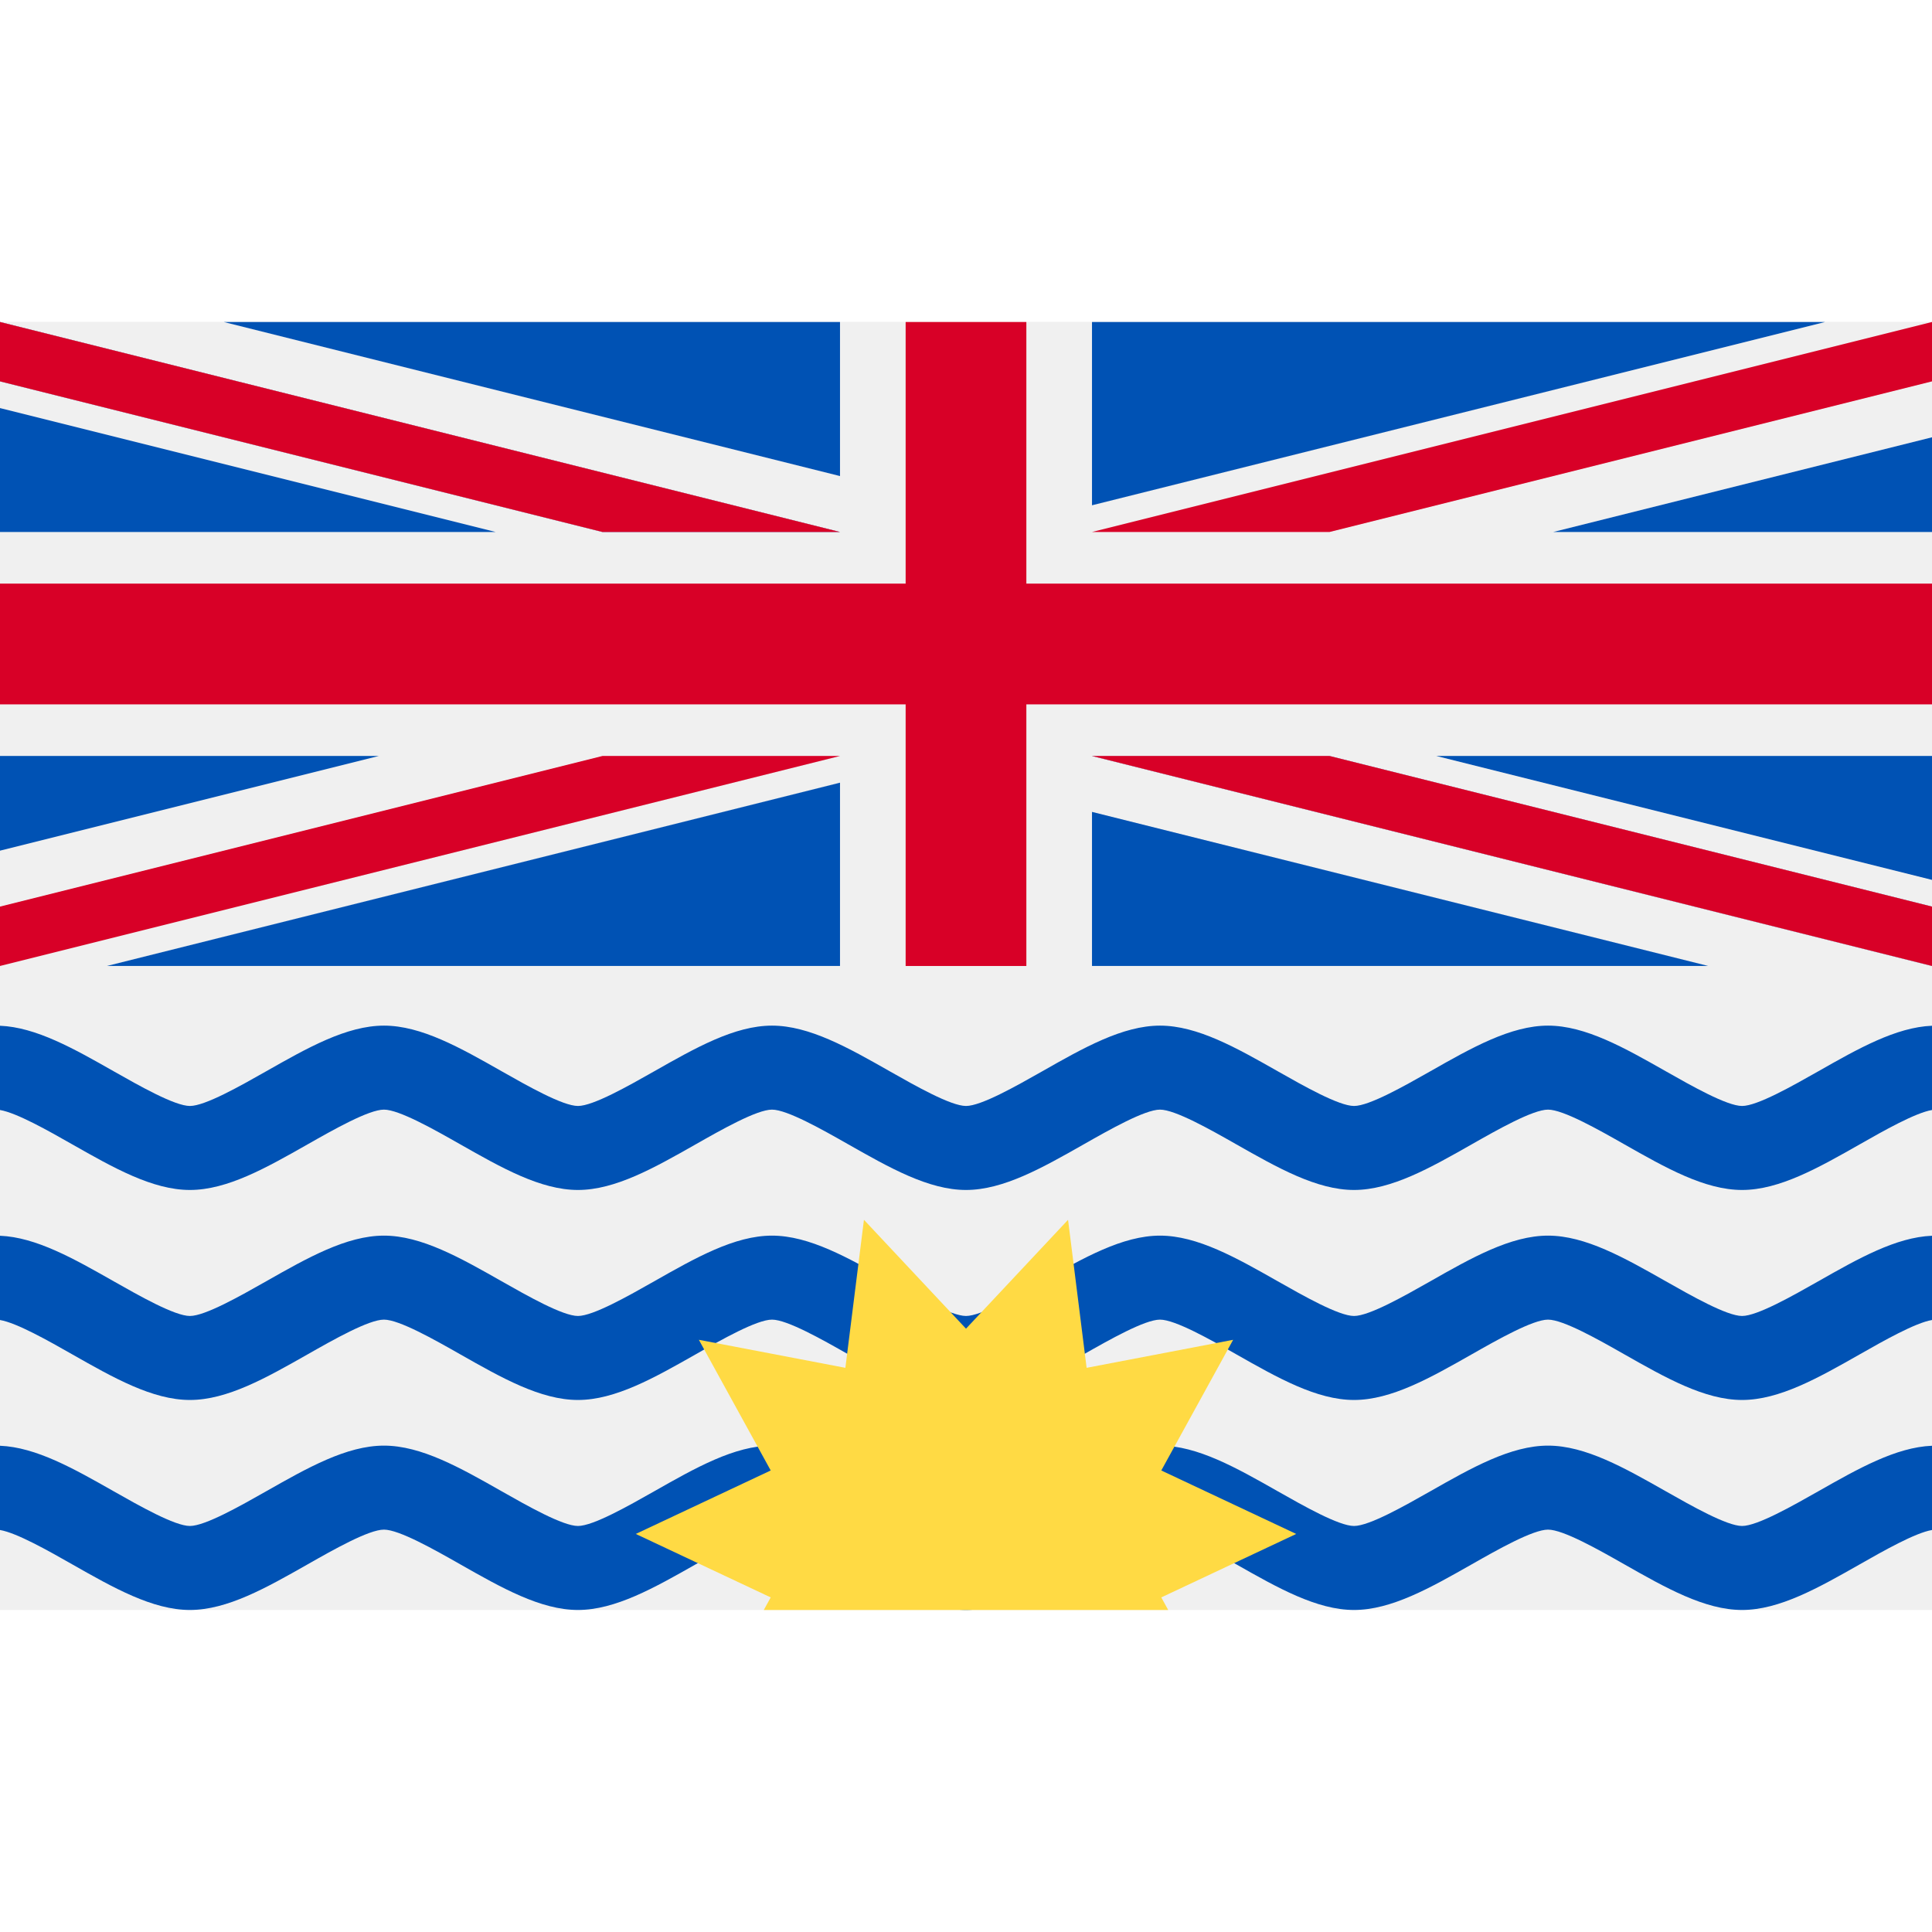
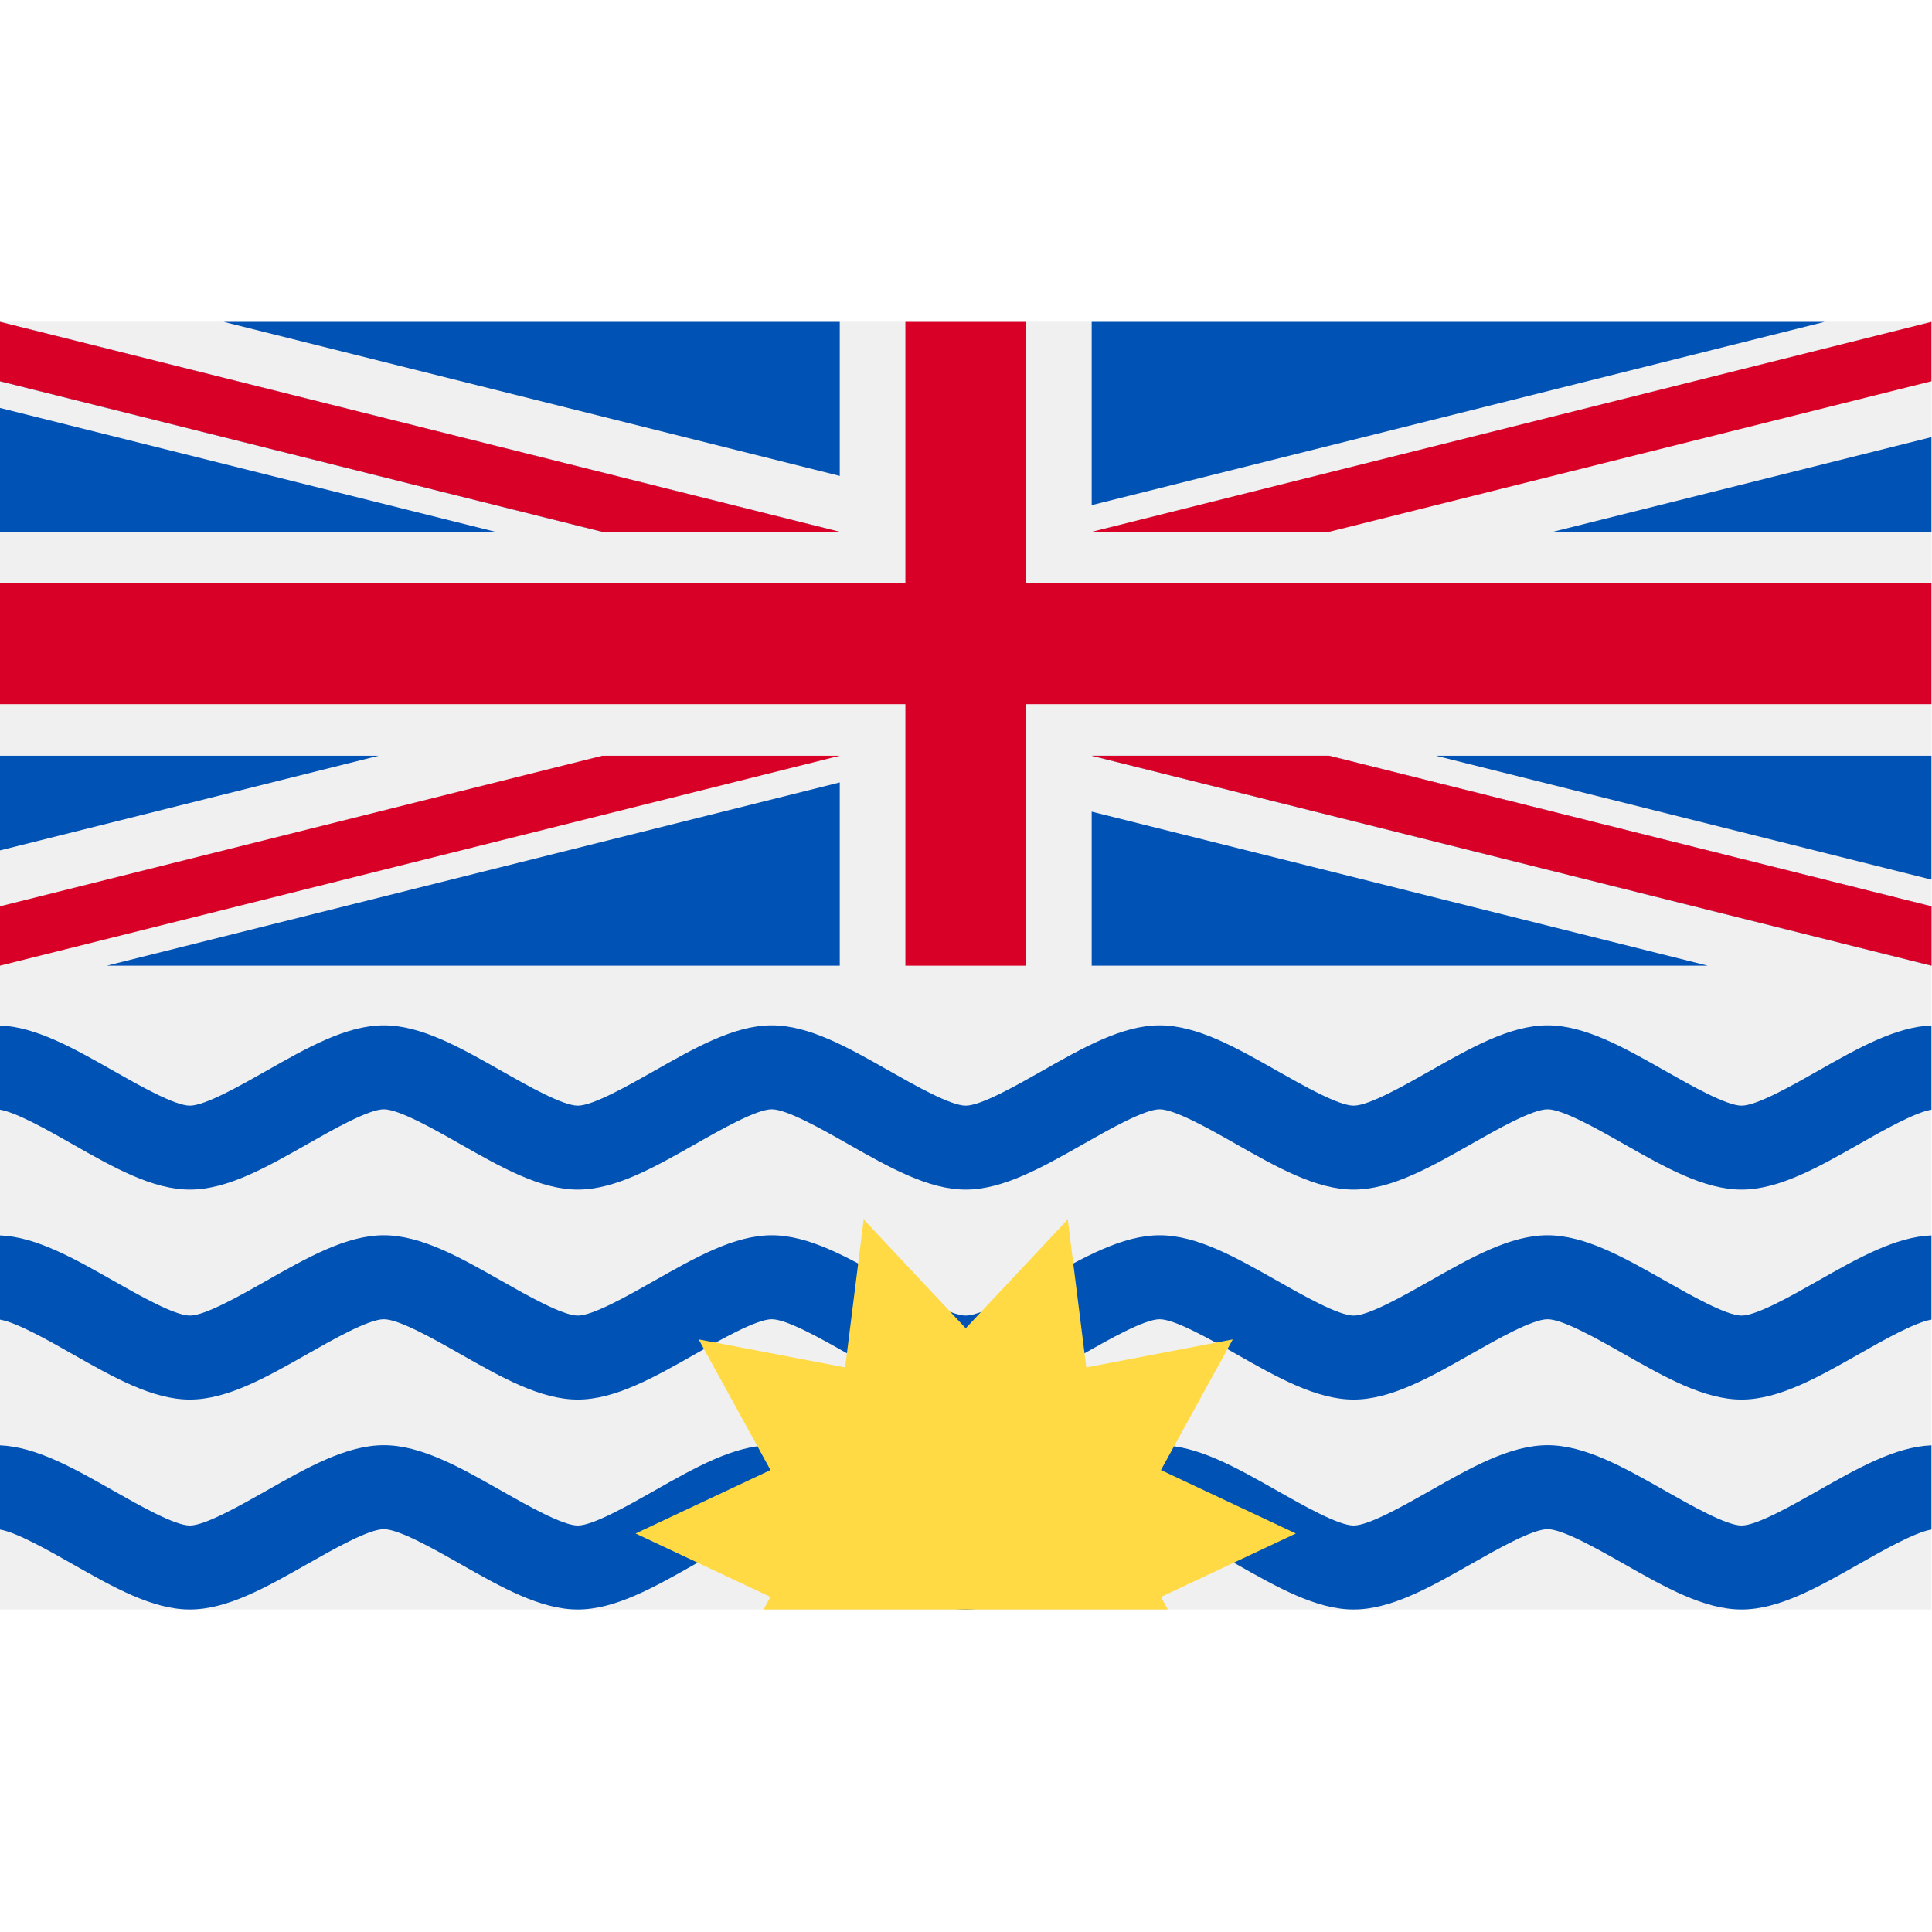
- <svg xmlns="http://www.w3.org/2000/svg" version="1.1" x="0px" y="0px" viewBox="0 0 509.85 509.85" style="enable-background:new 0 0 509.85 509.85;" xml:space="preserve">
+ <svg xmlns="http://www.w3.org/2000/svg" version="1.1" x="0px" y="0px" viewBox="0 0 510 510" style="enable-background:new 0 0 509.85 509.85;" xml:space="preserve">
  <g>
    <rect x="0" y="84.975" style="fill:#F0F0F0;" width="509.85" height="339.904" />
    <rect x="0" y="84.975" style="fill:#F0F0F0;" width="509.85" height="169.946" />
  </g>
  <rect x="0" y="154.015" style="fill:#D80027;" width="509.85" height="31.866" />
  <g>
    <polygon style="fill:#0052B4;" points="379.051,199.5 509.85,232.199 509.85,199.5  " />
    <polygon style="fill:#0052B4;" points="288.176,199.5 509.85,254.918 509.85,239.246 350.861,199.5  " />
    <polygon style="fill:#0052B4;" points="450.804,254.918 288.176,214.257 288.176,254.918  " />
  </g>
  <polygon style="fill:#F0F0F0;" points="288.176,199.5 509.85,254.918 509.85,239.246 350.861,199.5 " />
  <polygon style="fill:#D80027;" points="288.176,199.5 509.85,254.918 509.85,239.246 350.861,199.5 " />
  <g>
    <polygon style="fill:#0052B4;" points="99.957,199.499 0,224.487 0,199.499  " />
    <polygon style="fill:#0052B4;" points="221.674,206.546 221.674,254.917 28.205,254.917  " />
  </g>
  <polygon style="fill:#D80027;" points="158.988,199.5 0,239.246 0,254.918 0,254.918 221.674,199.5 " />
  <g>
    <polygon style="fill:#0052B4;" points="130.799,140.389 0,107.69 0,140.389  " />
    <polygon style="fill:#0052B4;" points="221.674,140.389 0,84.971 0,100.642 158.989,140.389  " />
    <polygon style="fill:#0052B4;" points="59.046,84.971 221.674,125.631 221.674,84.971  " />
  </g>
  <polygon style="fill:#F0F0F0;" points="221.674,140.389 0,84.971 0,100.642 158.989,140.389 " />
  <polygon style="fill:#D80027;" points="221.674,140.389 0,84.971 0,100.642 158.989,140.389 " />
  <g>
    <polygon style="fill:#0052B4;" points="409.893,140.39 509.85,115.401 509.85,140.39  " />
    <polygon style="fill:#0052B4;" points="288.176,133.342 288.176,84.973 481.645,84.973  " />
  </g>
  <g>
    <polygon style="fill:#D80027;" points="350.862,140.389 509.85,100.643 509.85,84.971 509.85,84.971 288.176,140.389  " />
    <rect x="238.998" y="84.975" style="fill:#D80027;" width="31.855" height="169.946" />
  </g>
  <g>
    <path style="fill:#0052B4;" d="M509.85,270.693v22.234c-4.411,0.743-12.802,5.497-19.053,9.055   c-10.906,6.196-21.214,12.048-31.068,12.048c-9.864,0-20.161-5.852-31.079-12.048c-6.805-3.868-16.127-9.155-20.128-9.155   c-4.001,0-13.323,5.287-20.128,9.155c-10.906,6.196-21.214,12.048-31.068,12.048s-20.161-5.852-31.079-12.048   c-6.805-3.868-16.127-9.155-20.128-9.155c-3.99,0-13.312,5.287-20.117,9.155c-10.917,6.196-21.225,12.048-31.079,12.048   s-20.161-5.852-31.079-12.048c-6.805-3.868-16.127-9.155-20.117-9.155c-4.001,0-13.323,5.287-20.128,9.155   c-10.917,6.196-21.225,12.048-31.079,12.048c-9.853,0-20.161-5.852-31.068-12.048c-6.805-3.868-16.127-9.155-20.128-9.155   s-13.323,5.287-20.128,9.155c-10.917,6.196-21.214,12.048-31.079,12.048c-9.853,0-20.161-5.852-31.068-12.048   C12.802,298.425,4.411,293.67,0,292.927v-22.234c9.521,0.388,19.485,6.041,30.004,12.015c6.805,3.857,16.127,9.155,20.117,9.155   c4.001,0,13.323-5.298,20.128-9.155c10.917-6.196,21.225-12.048,31.079-12.048s20.161,5.852,31.068,12.048   c6.805,3.857,16.127,9.155,20.128,9.155c4.001,0,13.323-5.298,20.128-9.155c10.917-6.196,21.214-12.048,31.079-12.048   c9.853,0,20.161,5.852,31.068,12.048c6.805,3.857,16.127,9.155,20.128,9.155s13.323-5.298,20.128-9.155   c10.906-6.196,21.214-12.048,31.068-12.048c9.864,0,20.161,5.852,31.079,12.048c6.805,3.857,16.127,9.155,20.128,9.155   s13.323-5.298,20.128-9.155c10.906-6.196,21.214-12.048,31.068-12.048c9.853,0,20.161,5.852,31.079,12.048   c6.805,3.857,16.127,9.155,20.128,9.155c3.99,0,13.312-5.298,20.117-9.155C490.365,276.734,500.329,271.081,509.85,270.693z" />
    <path style="fill:#0052B4;" d="M509.85,326.112v22.234c-4.411,0.743-12.802,5.497-19.053,9.055   c-10.906,6.196-21.214,12.048-31.068,12.048c-9.864,0-20.161-5.852-31.079-12.048c-6.805-3.868-16.127-9.155-20.128-9.155   c-4.001,0-13.323,5.287-20.128,9.155c-10.906,6.196-21.214,12.048-31.068,12.048s-20.161-5.852-31.079-12.048   c-6.805-3.868-16.127-9.155-20.128-9.155c-3.99,0-13.312,5.287-20.117,9.155c-10.917,6.196-21.225,12.048-31.079,12.048   s-20.161-5.852-31.079-12.048c-6.805-3.868-16.127-9.155-20.117-9.155c-4.001,0-13.323,5.287-20.128,9.155   c-10.917,6.196-21.225,12.048-31.079,12.048c-9.853,0-20.161-5.852-31.068-12.048c-6.805-3.868-16.127-9.155-20.128-9.155   s-13.323,5.287-20.128,9.155c-10.917,6.196-21.214,12.048-31.079,12.048c-9.853,0-20.161-5.852-31.068-12.048   c-6.251-3.558-14.642-8.313-19.053-9.055v-22.234c9.521,0.388,19.485,6.041,30.004,12.015c6.805,3.857,16.127,9.155,20.117,9.155   c4.001,0,13.323-5.298,20.128-9.155c10.917-6.196,21.225-12.048,31.079-12.048s20.161,5.852,31.068,12.048   c6.805,3.857,16.127,9.155,20.128,9.155c4.001,0,13.323-5.298,20.128-9.155c10.917-6.196,21.214-12.048,31.079-12.048   c9.853,0,20.161,5.852,31.068,12.048c6.805,3.857,16.127,9.155,20.128,9.155s13.323-5.298,20.128-9.155   c10.906-6.196,21.214-12.048,31.068-12.048c9.864,0,20.161,5.852,31.079,12.048c6.805,3.857,16.127,9.155,20.128,9.155   s13.323-5.298,20.128-9.155c10.906-6.196,21.214-12.048,31.068-12.048c9.853,0,20.161,5.852,31.079,12.048   c6.805,3.857,16.127,9.155,20.128,9.155c3.99,0,13.312-5.298,20.117-9.155C490.365,332.152,500.329,326.499,509.85,326.112z" />
    <path style="fill:#0052B4;" d="M509.85,381.53v22.234c-4.411,0.743-12.802,5.497-19.053,9.055   c-10.906,6.196-21.214,12.048-31.068,12.048c-9.864,0-20.161-5.852-31.079-12.048c-6.805-3.868-16.127-9.155-20.128-9.155   c-4.001,0-13.323,5.287-20.128,9.155c-10.906,6.196-21.214,12.048-31.068,12.048s-20.161-5.852-31.079-12.048   c-6.805-3.868-16.127-9.155-20.128-9.155c-3.99,0-13.312,5.287-20.117,9.155c-10.917,6.196-21.225,12.048-31.079,12.048   s-20.161-5.852-31.079-12.048c-6.805-3.868-16.127-9.155-20.117-9.155c-4.001,0-13.323,5.287-20.128,9.155   c-10.917,6.196-21.225,12.048-31.079,12.048c-9.853,0-20.161-5.852-31.068-12.048c-6.805-3.868-16.127-9.155-20.128-9.155   s-13.323,5.287-20.128,9.155c-10.917,6.196-21.214,12.048-31.079,12.048c-9.853,0-20.161-5.852-31.068-12.048   c-6.251-3.558-14.642-8.313-19.053-9.055V381.53c9.521,0.388,19.485,6.041,30.004,12.015c6.805,3.857,16.127,9.155,20.117,9.155   c4.001,0,13.323-5.298,20.128-9.155c10.917-6.196,21.225-12.048,31.079-12.048s20.161,5.852,31.068,12.048   c6.805,3.857,16.127,9.155,20.128,9.155c4.001,0,13.323-5.298,20.128-9.155c10.917-6.196,21.214-12.048,31.079-12.048   c9.853,0,20.161,5.852,31.068,12.048c6.805,3.857,16.127,9.155,20.128,9.155s13.323-5.298,20.128-9.155   c10.906-6.196,21.214-12.048,31.068-12.048c9.864,0,20.161,5.852,31.079,12.048c6.805,3.857,16.127,9.155,20.128,9.155   s13.323-5.298,20.128-9.155c10.906-6.196,21.214-12.048,31.068-12.048c9.853,0,20.161,5.852,31.079,12.048   c6.805,3.857,16.127,9.155,20.128,9.155c3.99,0,13.312-5.298,20.117-9.155C490.365,387.571,500.329,381.918,509.85,381.53z" />
  </g>
  <polygon style="fill:#FFDA44;" points="306.463,388.055 325.423,353.57 286.756,360.965 281.857,321.905 254.925,350.633   227.994,321.905 223.093,360.965 184.428,353.57 203.389,388.054 167.781,404.804 203.388,421.551 201.564,424.871 308.285,424.871   306.461,421.552 342.069,404.804 " />
</svg>
